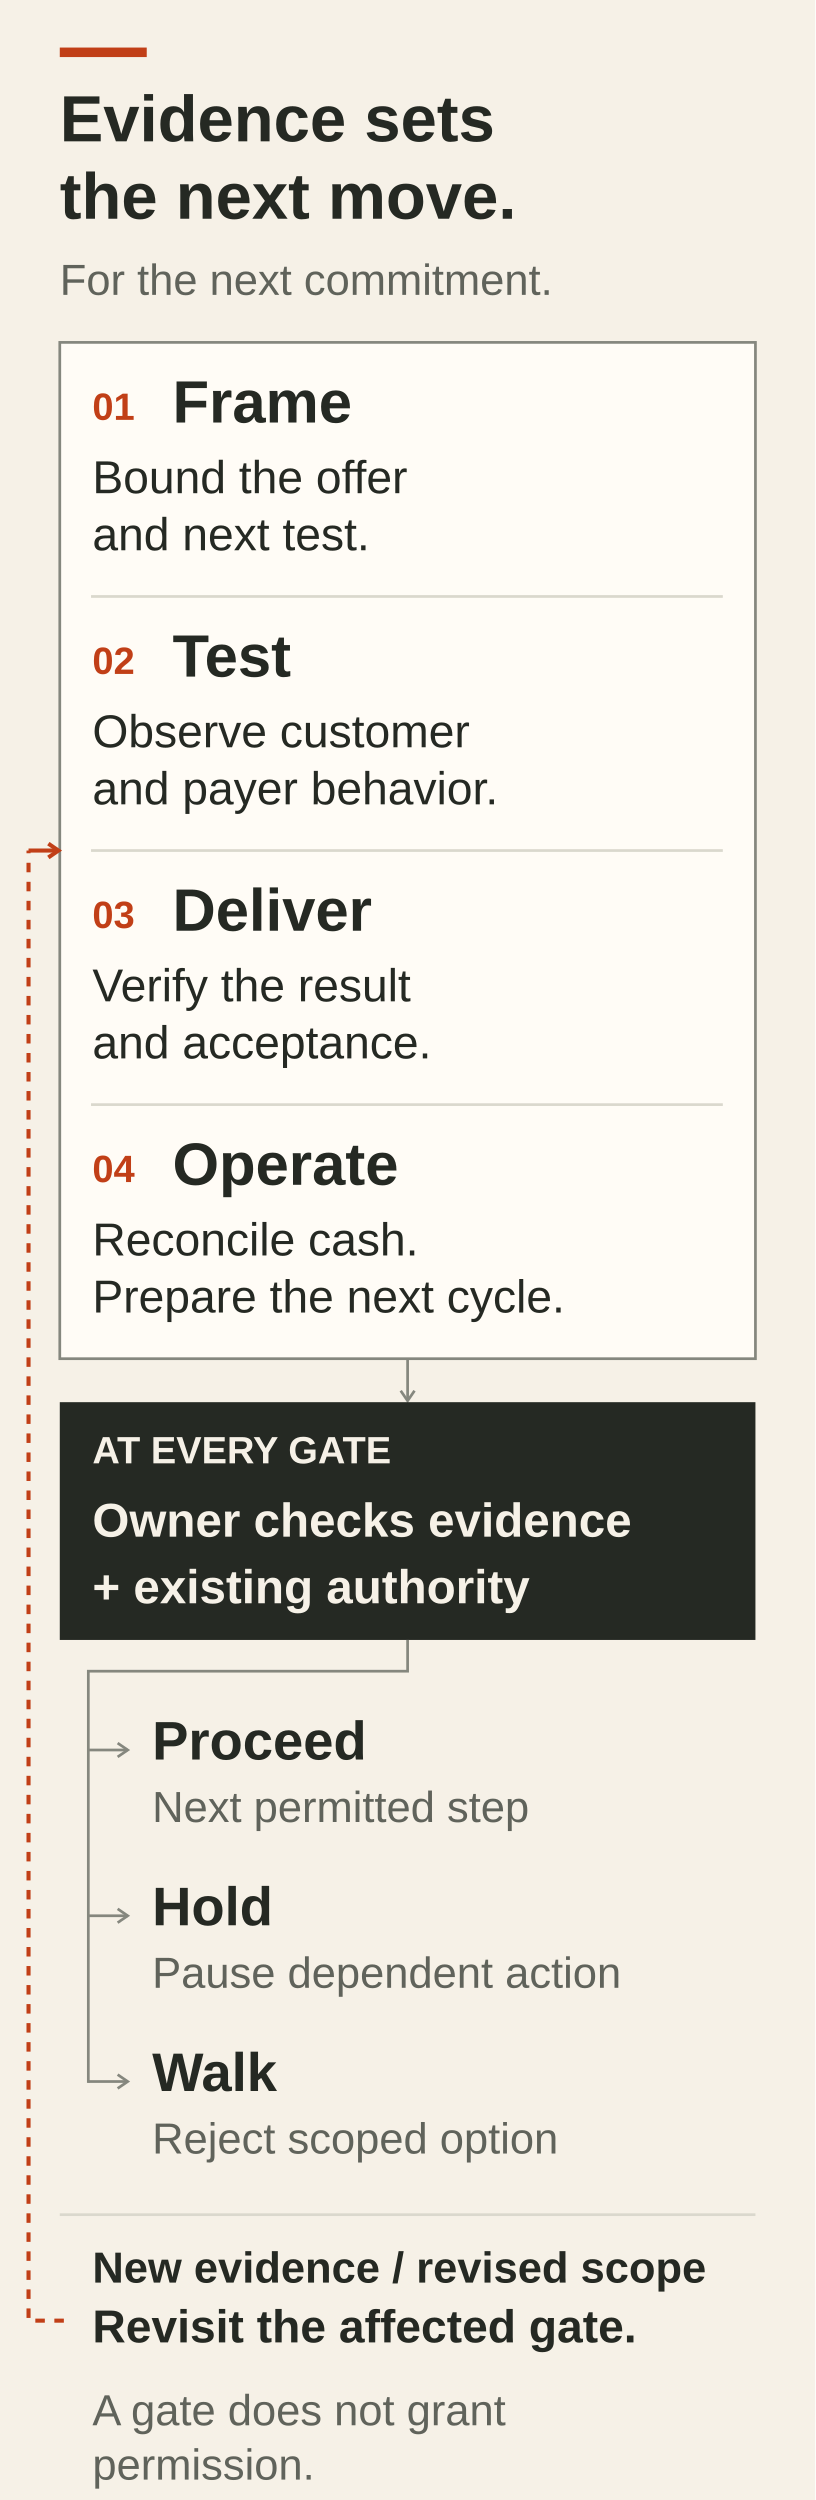
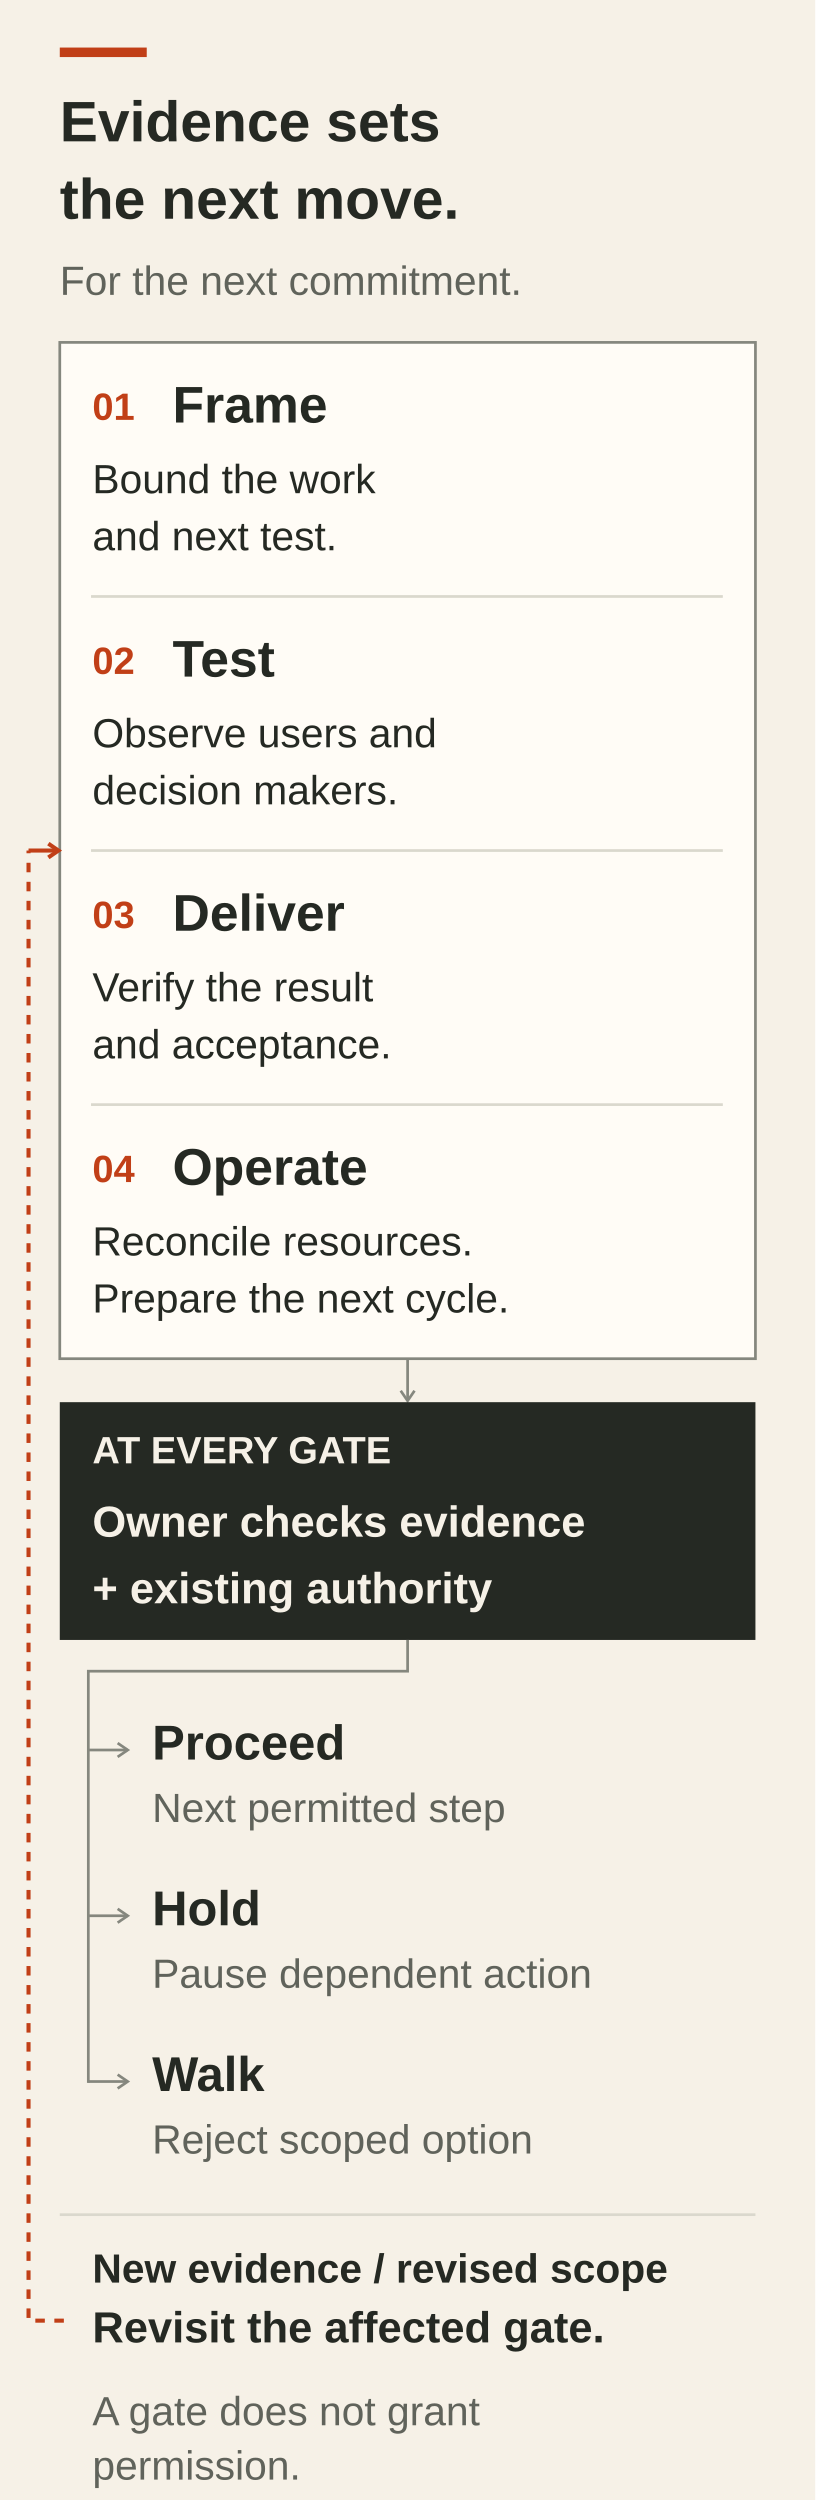
<svg xmlns="http://www.w3.org/2000/svg" width="600" height="1840" viewBox="0 0 600 1840" role="img" aria-labelledby="title description">
  <rect x="0" y="0" width="600" height="1840" fill="#F6F1E7" stroke="none" stroke-width="1" />
  <rect x="44" y="35" width="64" height="7" fill="#C13F17" stroke="none" stroke-width="1" />
-   <text x="44" y="104" font-family="Segoe UI, Arial, sans-serif" font-size="48" font-weight="700" text-anchor="start" fill="#252923">Evidence sets</text>
-   <text x="44" y="161" font-family="Segoe UI, Arial, sans-serif" font-size="48" font-weight="700" text-anchor="start" fill="#252923">the next move.</text>
-   <text x="44" y="217" font-family="Segoe UI, Arial, sans-serif" font-size="32" font-weight="400" text-anchor="start" fill="#60635B">For the next commitment.</text>
+   <text x="44" y="104" font-family="Segoe UI, Arial, sans-serif" font-size="42" font-weight="700" text-anchor="start" fill="#252923">Evidence sets</text>
+   <text x="44" y="161" font-family="Segoe UI, Arial, sans-serif" font-size="42" font-weight="700" text-anchor="start" fill="#252923">the next move.</text>
+   <text x="44" y="217" font-family="Segoe UI, Arial, sans-serif" font-size="30" font-weight="400" text-anchor="start" fill="#60635B">For the next commitment.</text>
  <rect x="44" y="252" width="512" height="748" fill="#FFFCF6" stroke="#85877E" stroke-width="2" />
  <text x="68" y="309" font-family="Segoe UI, Arial, sans-serif" font-size="28" font-weight="700" text-anchor="start" fill="#C13F17">01</text>
-   <text x="127" y="311" font-family="Segoe UI, Arial, sans-serif" font-size="44" font-weight="700" text-anchor="start" fill="#252923">Frame</text>
-   <text x="68" y="363" font-family="Segoe UI, Arial, sans-serif" font-size="34" font-weight="400" text-anchor="start" fill="#252923">Bound the offer</text>
-   <text x="68" y="405" font-family="Segoe UI, Arial, sans-serif" font-size="34" font-weight="400" text-anchor="start" fill="#252923">and next test.</text>
+   <text x="127" y="311" font-family="Segoe UI, Arial, sans-serif" font-size="38" font-weight="700" text-anchor="start" fill="#252923">Frame</text>
+   <text x="68" y="363" font-family="Segoe UI, Arial, sans-serif" font-size="30" font-weight="400" text-anchor="start" fill="#252923">Bound the work</text>
+   <text x="68" y="405" font-family="Segoe UI, Arial, sans-serif" font-size="30" font-weight="400" text-anchor="start" fill="#252923">and next test.</text>
  <path d="M67 439 L532 439" fill="none" stroke="#DAD8CD" stroke-width="2" />
  <text x="68" y="496" font-family="Segoe UI, Arial, sans-serif" font-size="28" font-weight="700" text-anchor="start" fill="#C13F17">02</text>
-   <text x="127" y="498" font-family="Segoe UI, Arial, sans-serif" font-size="44" font-weight="700" text-anchor="start" fill="#252923">Test</text>
-   <text x="68" y="550" font-family="Segoe UI, Arial, sans-serif" font-size="34" font-weight="400" text-anchor="start" fill="#252923">Observe customer</text>
-   <text x="68" y="592" font-family="Segoe UI, Arial, sans-serif" font-size="34" font-weight="400" text-anchor="start" fill="#252923">and payer behavior.</text>
+   <text x="127" y="498" font-family="Segoe UI, Arial, sans-serif" font-size="38" font-weight="700" text-anchor="start" fill="#252923">Test</text>
+   <text x="68" y="550" font-family="Segoe UI, Arial, sans-serif" font-size="30" font-weight="400" text-anchor="start" fill="#252923">Observe users and</text>
+   <text x="68" y="592" font-family="Segoe UI, Arial, sans-serif" font-size="30" font-weight="400" text-anchor="start" fill="#252923">decision makers.</text>
  <path d="M67 626 L532 626" fill="none" stroke="#DAD8CD" stroke-width="2" />
  <text x="68" y="683" font-family="Segoe UI, Arial, sans-serif" font-size="28" font-weight="700" text-anchor="start" fill="#C13F17">03</text>
-   <text x="127" y="685" font-family="Segoe UI, Arial, sans-serif" font-size="44" font-weight="700" text-anchor="start" fill="#252923">Deliver</text>
-   <text x="68" y="737" font-family="Segoe UI, Arial, sans-serif" font-size="34" font-weight="400" text-anchor="start" fill="#252923">Verify the result</text>
-   <text x="68" y="779" font-family="Segoe UI, Arial, sans-serif" font-size="34" font-weight="400" text-anchor="start" fill="#252923">and acceptance.</text>
+   <text x="127" y="685" font-family="Segoe UI, Arial, sans-serif" font-size="38" font-weight="700" text-anchor="start" fill="#252923">Deliver</text>
+   <text x="68" y="737" font-family="Segoe UI, Arial, sans-serif" font-size="30" font-weight="400" text-anchor="start" fill="#252923">Verify the result</text>
+   <text x="68" y="779" font-family="Segoe UI, Arial, sans-serif" font-size="30" font-weight="400" text-anchor="start" fill="#252923">and acceptance.</text>
  <path d="M67 813 L532 813" fill="none" stroke="#DAD8CD" stroke-width="2" />
  <text x="68" y="870" font-family="Segoe UI, Arial, sans-serif" font-size="28" font-weight="700" text-anchor="start" fill="#C13F17">04</text>
-   <text x="127" y="872" font-family="Segoe UI, Arial, sans-serif" font-size="44" font-weight="700" text-anchor="start" fill="#252923">Operate</text>
-   <text x="68" y="924" font-family="Segoe UI, Arial, sans-serif" font-size="34" font-weight="400" text-anchor="start" fill="#252923">Reconcile cash.</text>
-   <text x="68" y="966" font-family="Segoe UI, Arial, sans-serif" font-size="34" font-weight="400" text-anchor="start" fill="#252923">Prepare the next cycle.</text>
+   <text x="127" y="872" font-family="Segoe UI, Arial, sans-serif" font-size="38" font-weight="700" text-anchor="start" fill="#252923">Operate</text>
+   <text x="68" y="924" font-family="Segoe UI, Arial, sans-serif" font-size="30" font-weight="400" text-anchor="start" fill="#252923">Reconcile resources.</text>
+   <text x="68" y="966" font-family="Segoe UI, Arial, sans-serif" font-size="30" font-weight="400" text-anchor="start" fill="#252923">Prepare the next cycle.</text>
  <path d="M300 1000 L300 1031" fill="none" stroke="#85877E" stroke-width="2" />
  <path d="M294.918 1023.572 L300 1031 L305.082 1023.572" fill="none" stroke="#85877E" stroke-width="2" />
  <rect x="44" y="1032" width="512" height="175" fill="#252923" stroke="none" stroke-width="1" />
  <text x="68" y="1077" font-family="Segoe UI, Arial, sans-serif" font-size="28" font-weight="700" text-anchor="start" fill="#F6F1E7">AT EVERY GATE</text>
-   <text x="68" y="1131" font-family="Segoe UI, Arial, sans-serif" font-size="35" font-weight="700" text-anchor="start" fill="#F6F1E7">Owner checks evidence</text>
-   <text x="68" y="1180" font-family="Segoe UI, Arial, sans-serif" font-size="35" font-weight="700" text-anchor="start" fill="#F6F1E7">+ existing authority</text>
+   <text x="68" y="1131" font-family="Segoe UI, Arial, sans-serif" font-size="32" font-weight="700" text-anchor="start" fill="#F6F1E7">Owner checks evidence</text>
+   <text x="68" y="1180" font-family="Segoe UI, Arial, sans-serif" font-size="32" font-weight="700" text-anchor="start" fill="#F6F1E7">+ existing authority</text>
  <path d="M300 1207 L300 1230 L65 1230 L65 1533" fill="none" stroke="#85877E" stroke-width="2" />
  <path d="M65 1288 L94 1288" fill="none" stroke="#85877E" stroke-width="2" />
  <path d="M86.572 1293.082 L94 1288 L86.572 1282.918" fill="none" stroke="#85877E" stroke-width="2" />
-   <text x="112" y="1295" font-family="Segoe UI, Arial, sans-serif" font-size="40" font-weight="700" text-anchor="start" fill="#252923">Proceed</text>
-   <text x="112" y="1341" font-family="Segoe UI, Arial, sans-serif" font-size="32" font-weight="400" text-anchor="start" fill="#60635B">Next permitted step</text>
+   <text x="112" y="1295" font-family="Segoe UI, Arial, sans-serif" font-size="36" font-weight="700" text-anchor="start" fill="#252923">Proceed</text>
+   <text x="112" y="1341" font-family="Segoe UI, Arial, sans-serif" font-size="30" font-weight="400" text-anchor="start" fill="#60635B">Next permitted step</text>
  <path d="M65 1410 L94 1410" fill="none" stroke="#85877E" stroke-width="2" />
  <path d="M86.572 1415.082 L94 1410 L86.572 1404.918" fill="none" stroke="#85877E" stroke-width="2" />
-   <text x="112" y="1417" font-family="Segoe UI, Arial, sans-serif" font-size="40" font-weight="700" text-anchor="start" fill="#252923">Hold</text>
-   <text x="112" y="1463" font-family="Segoe UI, Arial, sans-serif" font-size="32" font-weight="400" text-anchor="start" fill="#60635B">Pause dependent action</text>
+   <text x="112" y="1417" font-family="Segoe UI, Arial, sans-serif" font-size="36" font-weight="700" text-anchor="start" fill="#252923">Hold</text>
+   <text x="112" y="1463" font-family="Segoe UI, Arial, sans-serif" font-size="30" font-weight="400" text-anchor="start" fill="#60635B">Pause dependent action</text>
  <path d="M65 1532 L94 1532" fill="none" stroke="#85877E" stroke-width="2" />
  <path d="M86.572 1537.082 L94 1532 L86.572 1526.918" fill="none" stroke="#85877E" stroke-width="2" />
-   <text x="112" y="1539" font-family="Segoe UI, Arial, sans-serif" font-size="40" font-weight="700" text-anchor="start" fill="#252923">Walk</text>
-   <text x="112" y="1585" font-family="Segoe UI, Arial, sans-serif" font-size="32" font-weight="400" text-anchor="start" fill="#60635B">Reject scoped option</text>
+   <text x="112" y="1539" font-family="Segoe UI, Arial, sans-serif" font-size="36" font-weight="700" text-anchor="start" fill="#252923">Walk</text>
+   <text x="112" y="1585" font-family="Segoe UI, Arial, sans-serif" font-size="30" font-weight="400" text-anchor="start" fill="#60635B">Reject scoped option</text>
  <path d="M44 1630 L556 1630" fill="none" stroke="#DAD8CD" stroke-width="2" />
-   <text x="68" y="1680" font-family="Segoe UI, Arial, sans-serif" font-size="32" font-weight="700" text-anchor="start" fill="#252923">New evidence / revised scope</text>
-   <text x="68" y="1724" font-family="Segoe UI, Arial, sans-serif" font-size="34" font-weight="700" text-anchor="start" fill="#252923">Revisit the affected gate.</text>
+   <text x="68" y="1680" font-family="Segoe UI, Arial, sans-serif" font-size="30" font-weight="700" text-anchor="start" fill="#252923">New evidence / revised scope</text>
+   <text x="68" y="1724" font-family="Segoe UI, Arial, sans-serif" font-size="32" font-weight="700" text-anchor="start" fill="#252923">Revisit the affected gate.</text>
  <path d="M47 1708 L21 1708 L21 626" fill="none" stroke="#C13F17" stroke-width="3" stroke-dasharray="7 7" />
  <path d="M21 626 L43 626" fill="none" stroke="#C13F17" stroke-width="3" />
  <path d="M35.572 631.082 L43 626 L35.572 620.918" fill="none" stroke="#C13F17" stroke-width="3" />
-   <text x="68" y="1785" font-family="Segoe UI, Arial, sans-serif" font-size="32" font-weight="400" text-anchor="start" fill="#60635B">A gate does not grant</text>
-   <text x="68" y="1825" font-family="Segoe UI, Arial, sans-serif" font-size="32" font-weight="400" text-anchor="start" fill="#60635B">permission.</text>
+   <text x="68" y="1785" font-family="Segoe UI, Arial, sans-serif" font-size="30" font-weight="400" text-anchor="start" fill="#60635B">A gate does not grant</text>
+   <text x="68" y="1825" font-family="Segoe UI, Arial, sans-serif" font-size="30" font-weight="400" text-anchor="start" fill="#60635B">permission.</text>
</svg>
